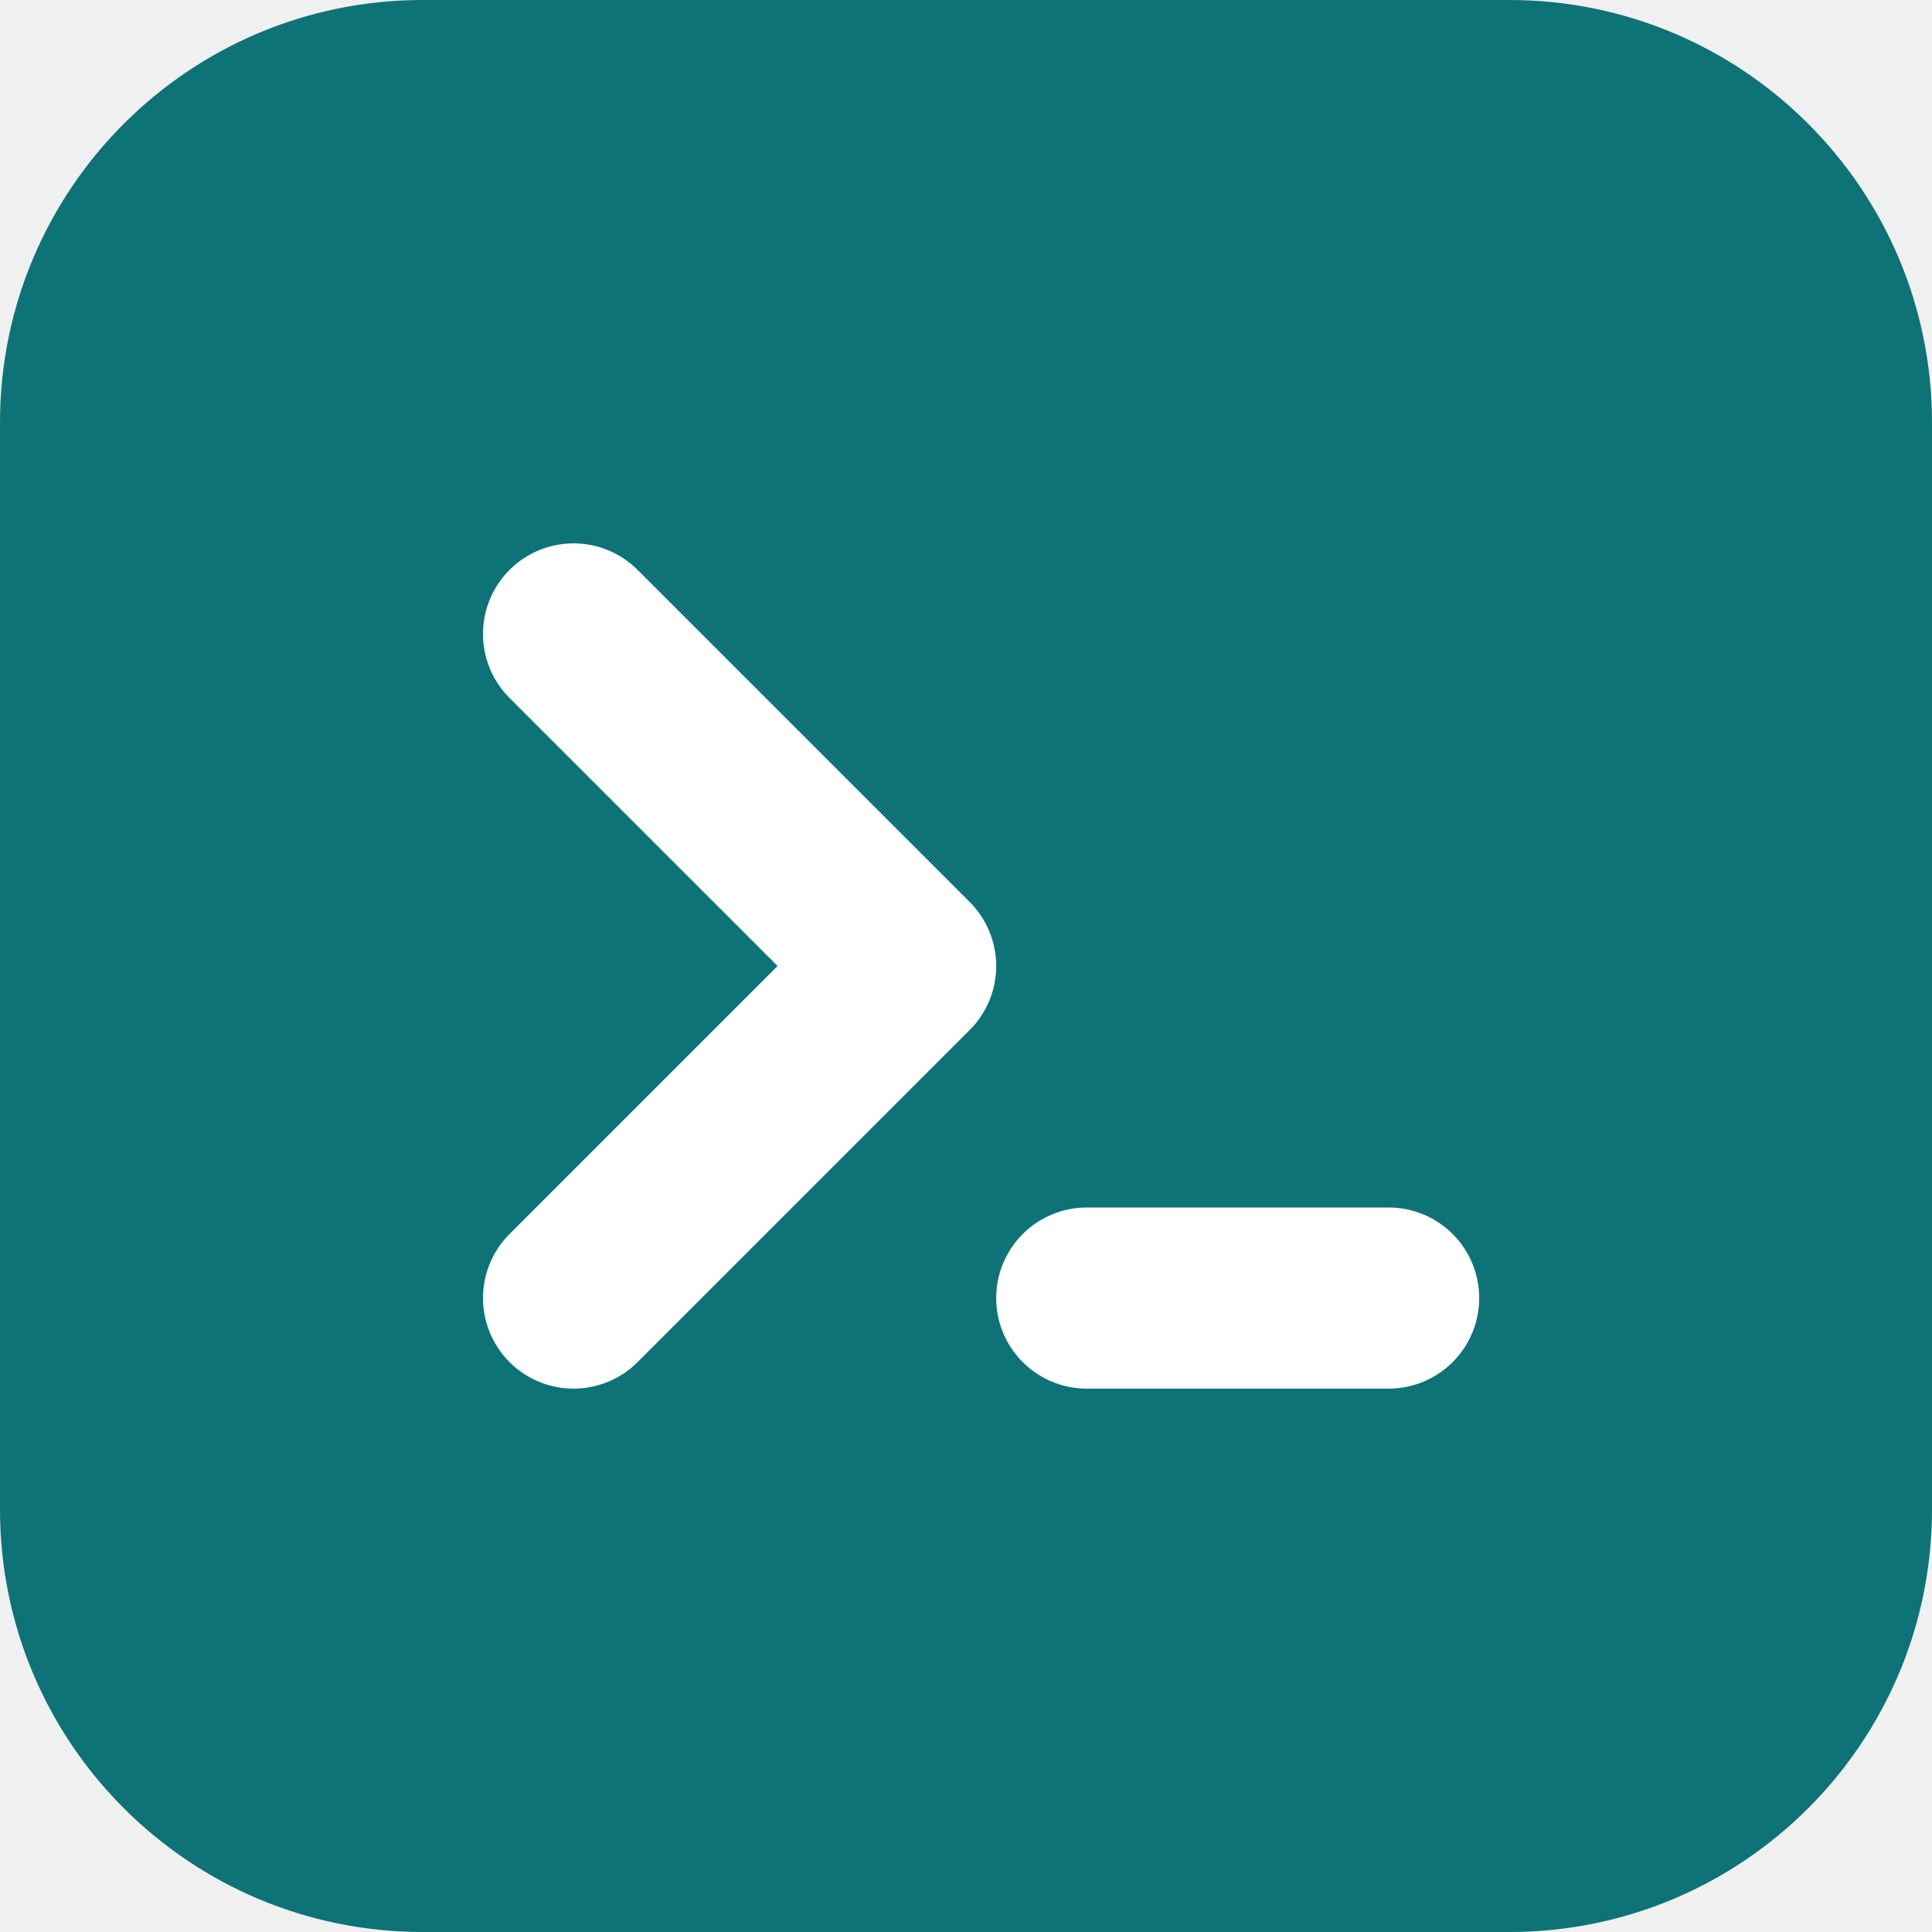
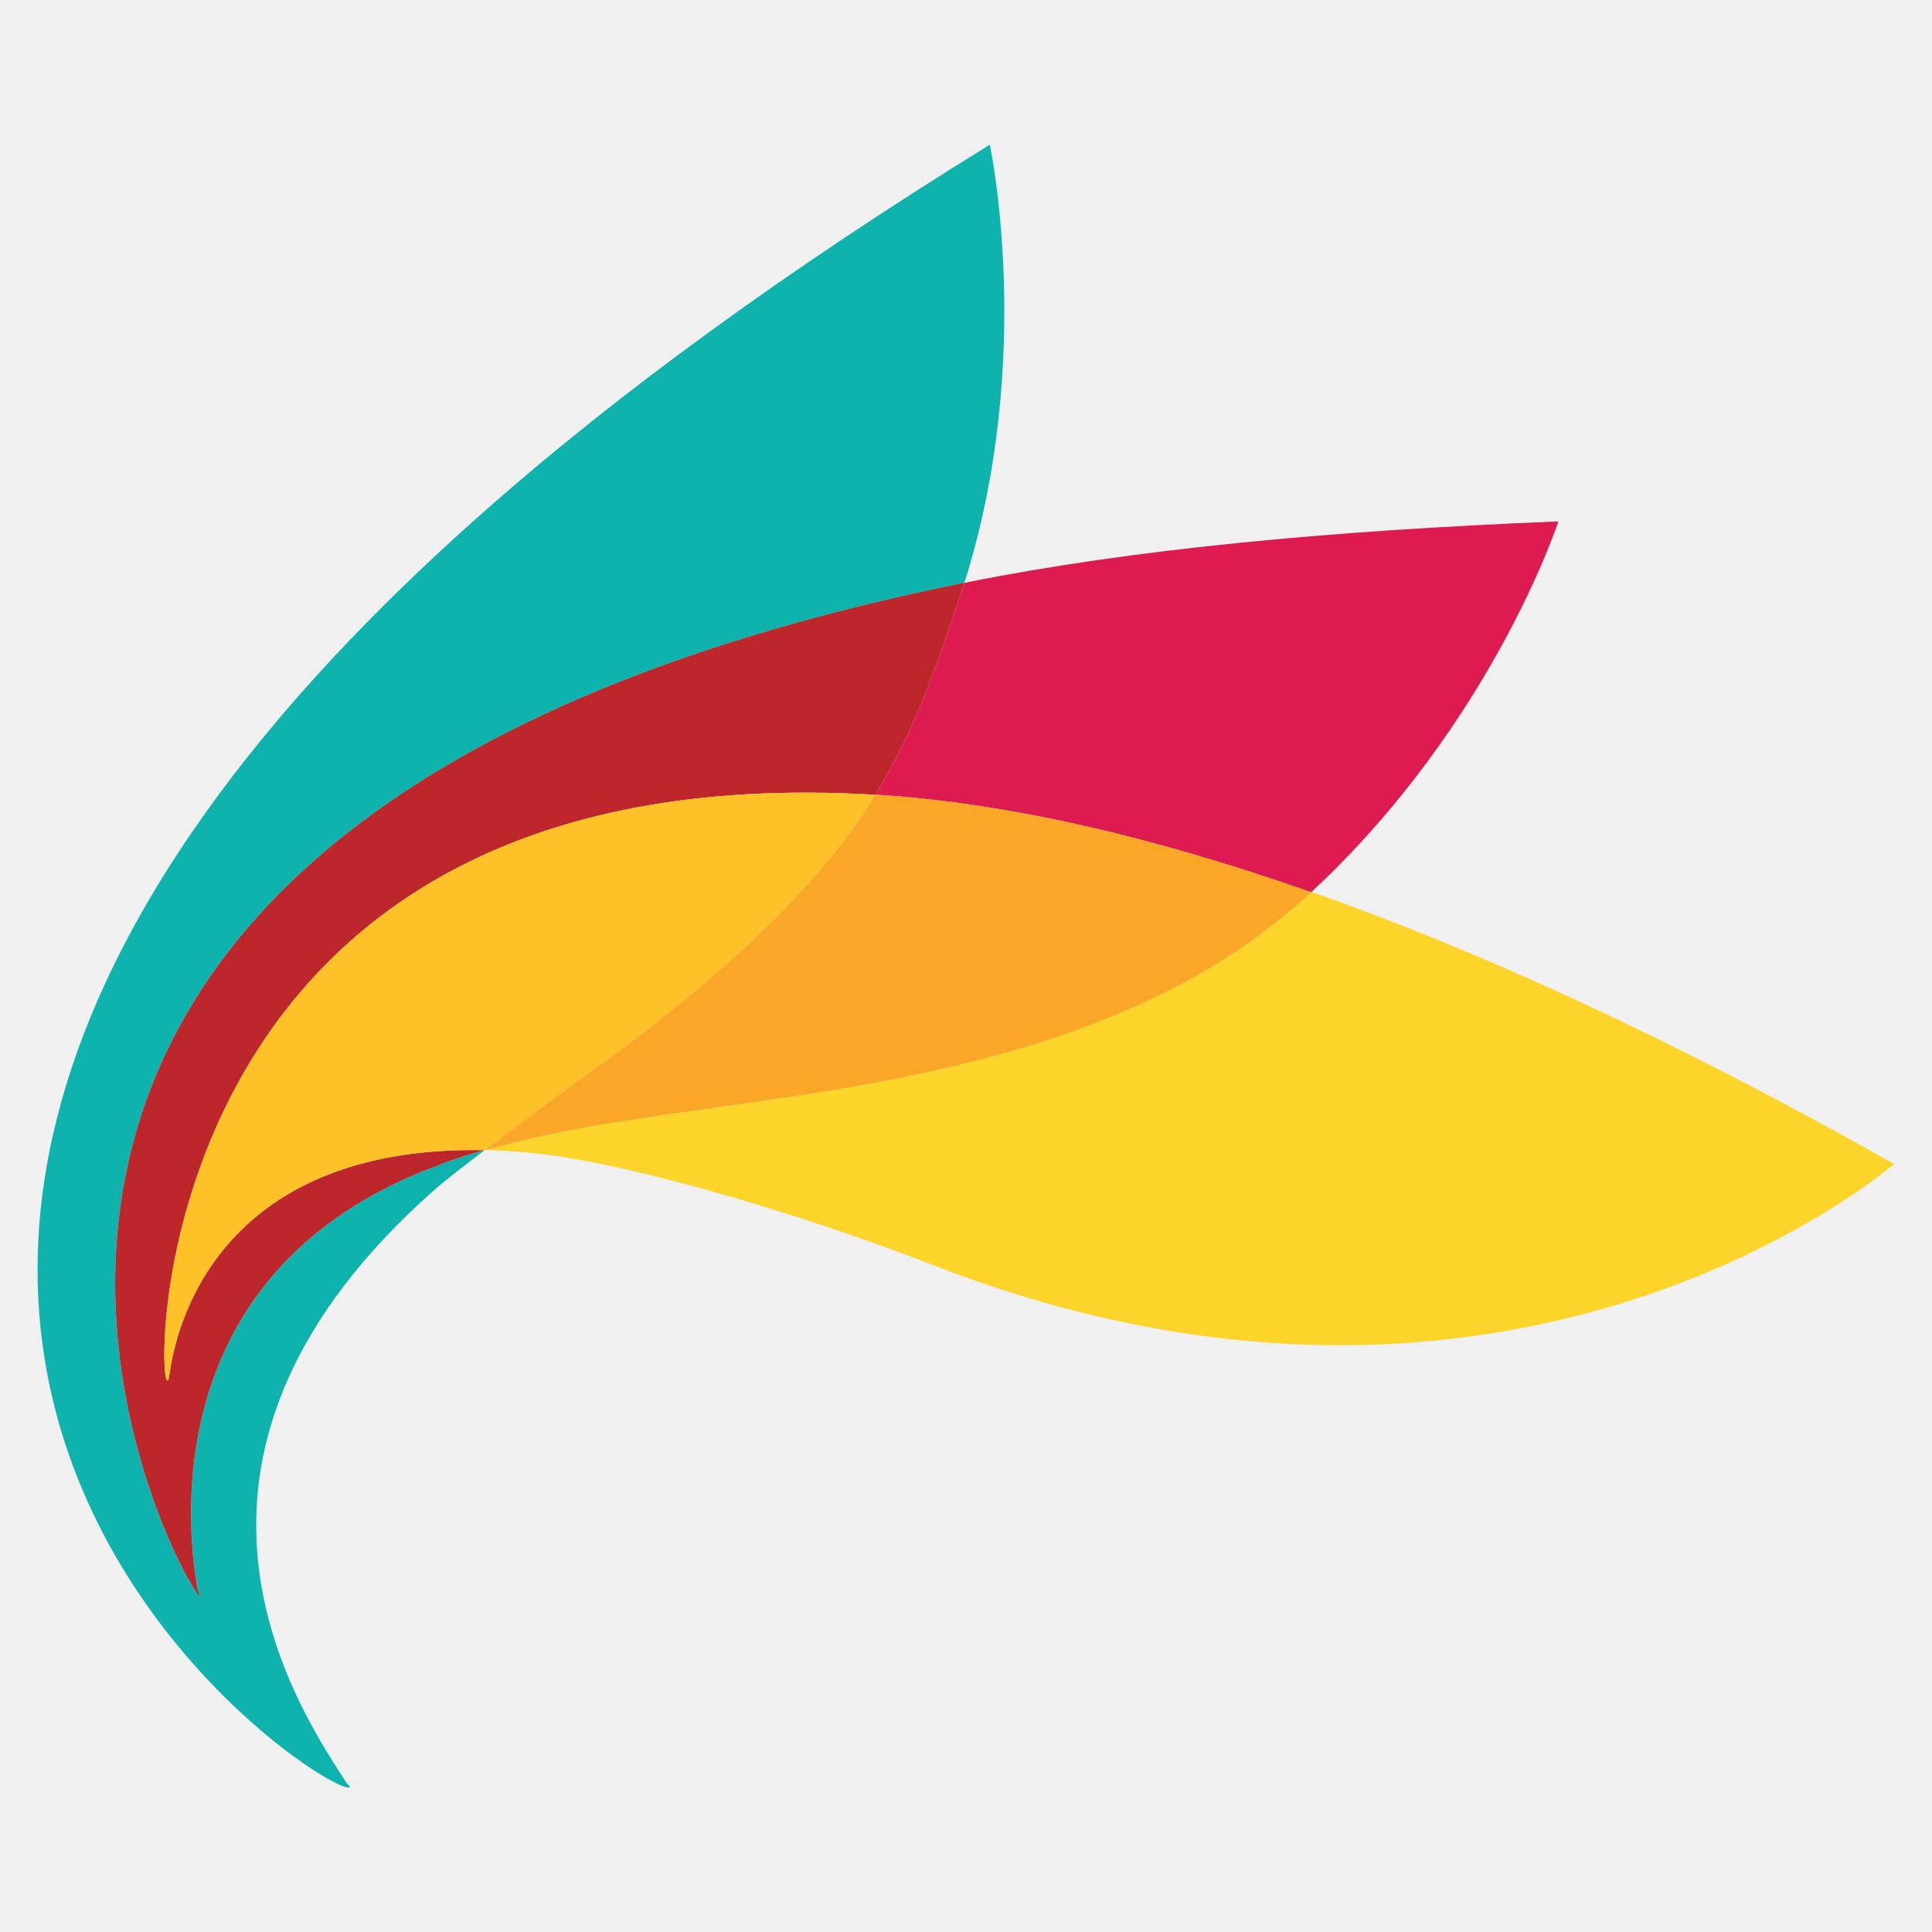
- <svg xmlns="http://www.w3.org/2000/svg" viewBox="0 0 32 32" role="img" aria-label="BIAL Citizen Developer Portal">
-   <rect width="32" height="32" rx="7" fill="#0D7377" />
-   <g fill="none" stroke="#FFFFFF" stroke-width="3" stroke-linecap="round" stroke-linejoin="round">
-     <polyline points="9.5,10.5 15,16 9.5,21.5" />
-     <line x1="18" y1="21.5" x2="23" y2="21.5" />
-   </g>
+ <svg xmlns="http://www.w3.org/2000/svg" viewBox="45.87 66.75 208.13 208.13">
+   <path fill="#0DB3AC" d="M93.00 192.32C65.64 202.44 65.21 226.58 67.12 237.82C67.17 238.13 67.48 238.63 67.42 238.70C66.39 239.31 19.18 155.89 149.76 129.54C157.44 105.30 152.50 82.34 152.50 82.34C-25.17 191.91 81.43 261.39 83.58 259.27C83.59 259.21 83.33 259.04 83.02 258.54C76.99 249.29 60.58 223.17 92.84 194.78C93.90 193.87 95.81 192.38 98.08 190.65L98.05 190.65C96.05 191.21 94.25 191.79 93.00 192.32Z" />
+   <path fill="#DE1B50" d="M140.16 152.37C140.29 152.37 140.35 152.38 140.47 152.38C153.65 153.22 169.08 156.53 187.12 162.87C206.66 144.71 213.75 122.92 213.75 122.92C188.79 123.93 167.76 125.93 149.95 129.50C149.91 129.50 149.84 129.53 149.76 129.53C149.63 129.92 149.51 130.30 149.39 130.66C147.07 137.67 144.55 145.25 140.16 152.37Z" />
+   <path fill="#BD262B" d="M67.42 238.69C67.48 238.63 67.17 238.13 67.12 237.82C65.21 226.58 65.64 202.44 93.00 192.32C94.25 191.79 96.05 191.21 98.05 190.65C72.37 190.17 65.51 205.85 64.17 214.46C64.05 215.29 64.04 215.51 63.88 215.46C62.50 214.66 62.50 147.72 140.16 152.37C144.55 145.25 147.07 137.67 149.39 130.66C149.51 130.30 149.63 129.92 149.76 129.53C19.18 155.89 66.39 239.31 67.42 238.69Z" />
+   <path fill="#FDD429" d="M187.61 162.99C187.47 162.96 187.30 162.90 187.12 162.87C187.08 162.90 187.06 162.90 187.01 162.96C174.24 174.79 156.85 181.13 130.94 184.92C122.79 186.11 118.10 186.72 111.40 187.78C107.34 188.43 102.17 189.52 98.10 190.65L98.08 190.65C98.61 190.65 99.15 190.66 99.70 190.70C102.63 190.83 105.83 191.20 109.24 191.87C119.07 193.74 133.60 198.09 146.27 202.99C209.31 227.56 249.91 192.14 249.91 192.14C226.29 178.79 205.64 169.37 187.61 162.99Z" />
+   <path fill="#FAA626" d="M98.05 190.65L98.08 190.65L98.10 190.65L98.05 190.65Z" />
+   <path fill="#FAA626" d="M140.16 152.37C140.01 152.66 139.81 152.93 139.64 153.23C134.05 162.08 123.84 171.69 111.94 180.42C108.66 182.80 102.65 187.16 98.10 190.65C102.17 189.52 107.34 188.43 111.40 187.78C118.10 186.72 122.79 186.11 130.94 184.92C156.85 181.13 174.24 174.79 187.01 162.96C187.06 162.90 187.08 162.90 187.12 162.87C169.08 156.53 153.65 153.22 140.47 152.38C140.35 152.38 140.29 152.37 140.16 152.37Z" />
+   <path fill="#FEC128" d="M139.64 153.23C139.81 152.94 140.01 152.66 140.16 152.37C62.50 147.72 62.50 214.66 63.88 215.46C64.04 215.51 64.05 215.29 64.17 214.46C65.50 205.85 72.37 190.17 98.05 190.65L98.10 190.65C102.65 187.16 108.66 182.80 111.94 180.41C123.84 171.69 134.05 162.07 139.64 153.23Z" />
</svg>
